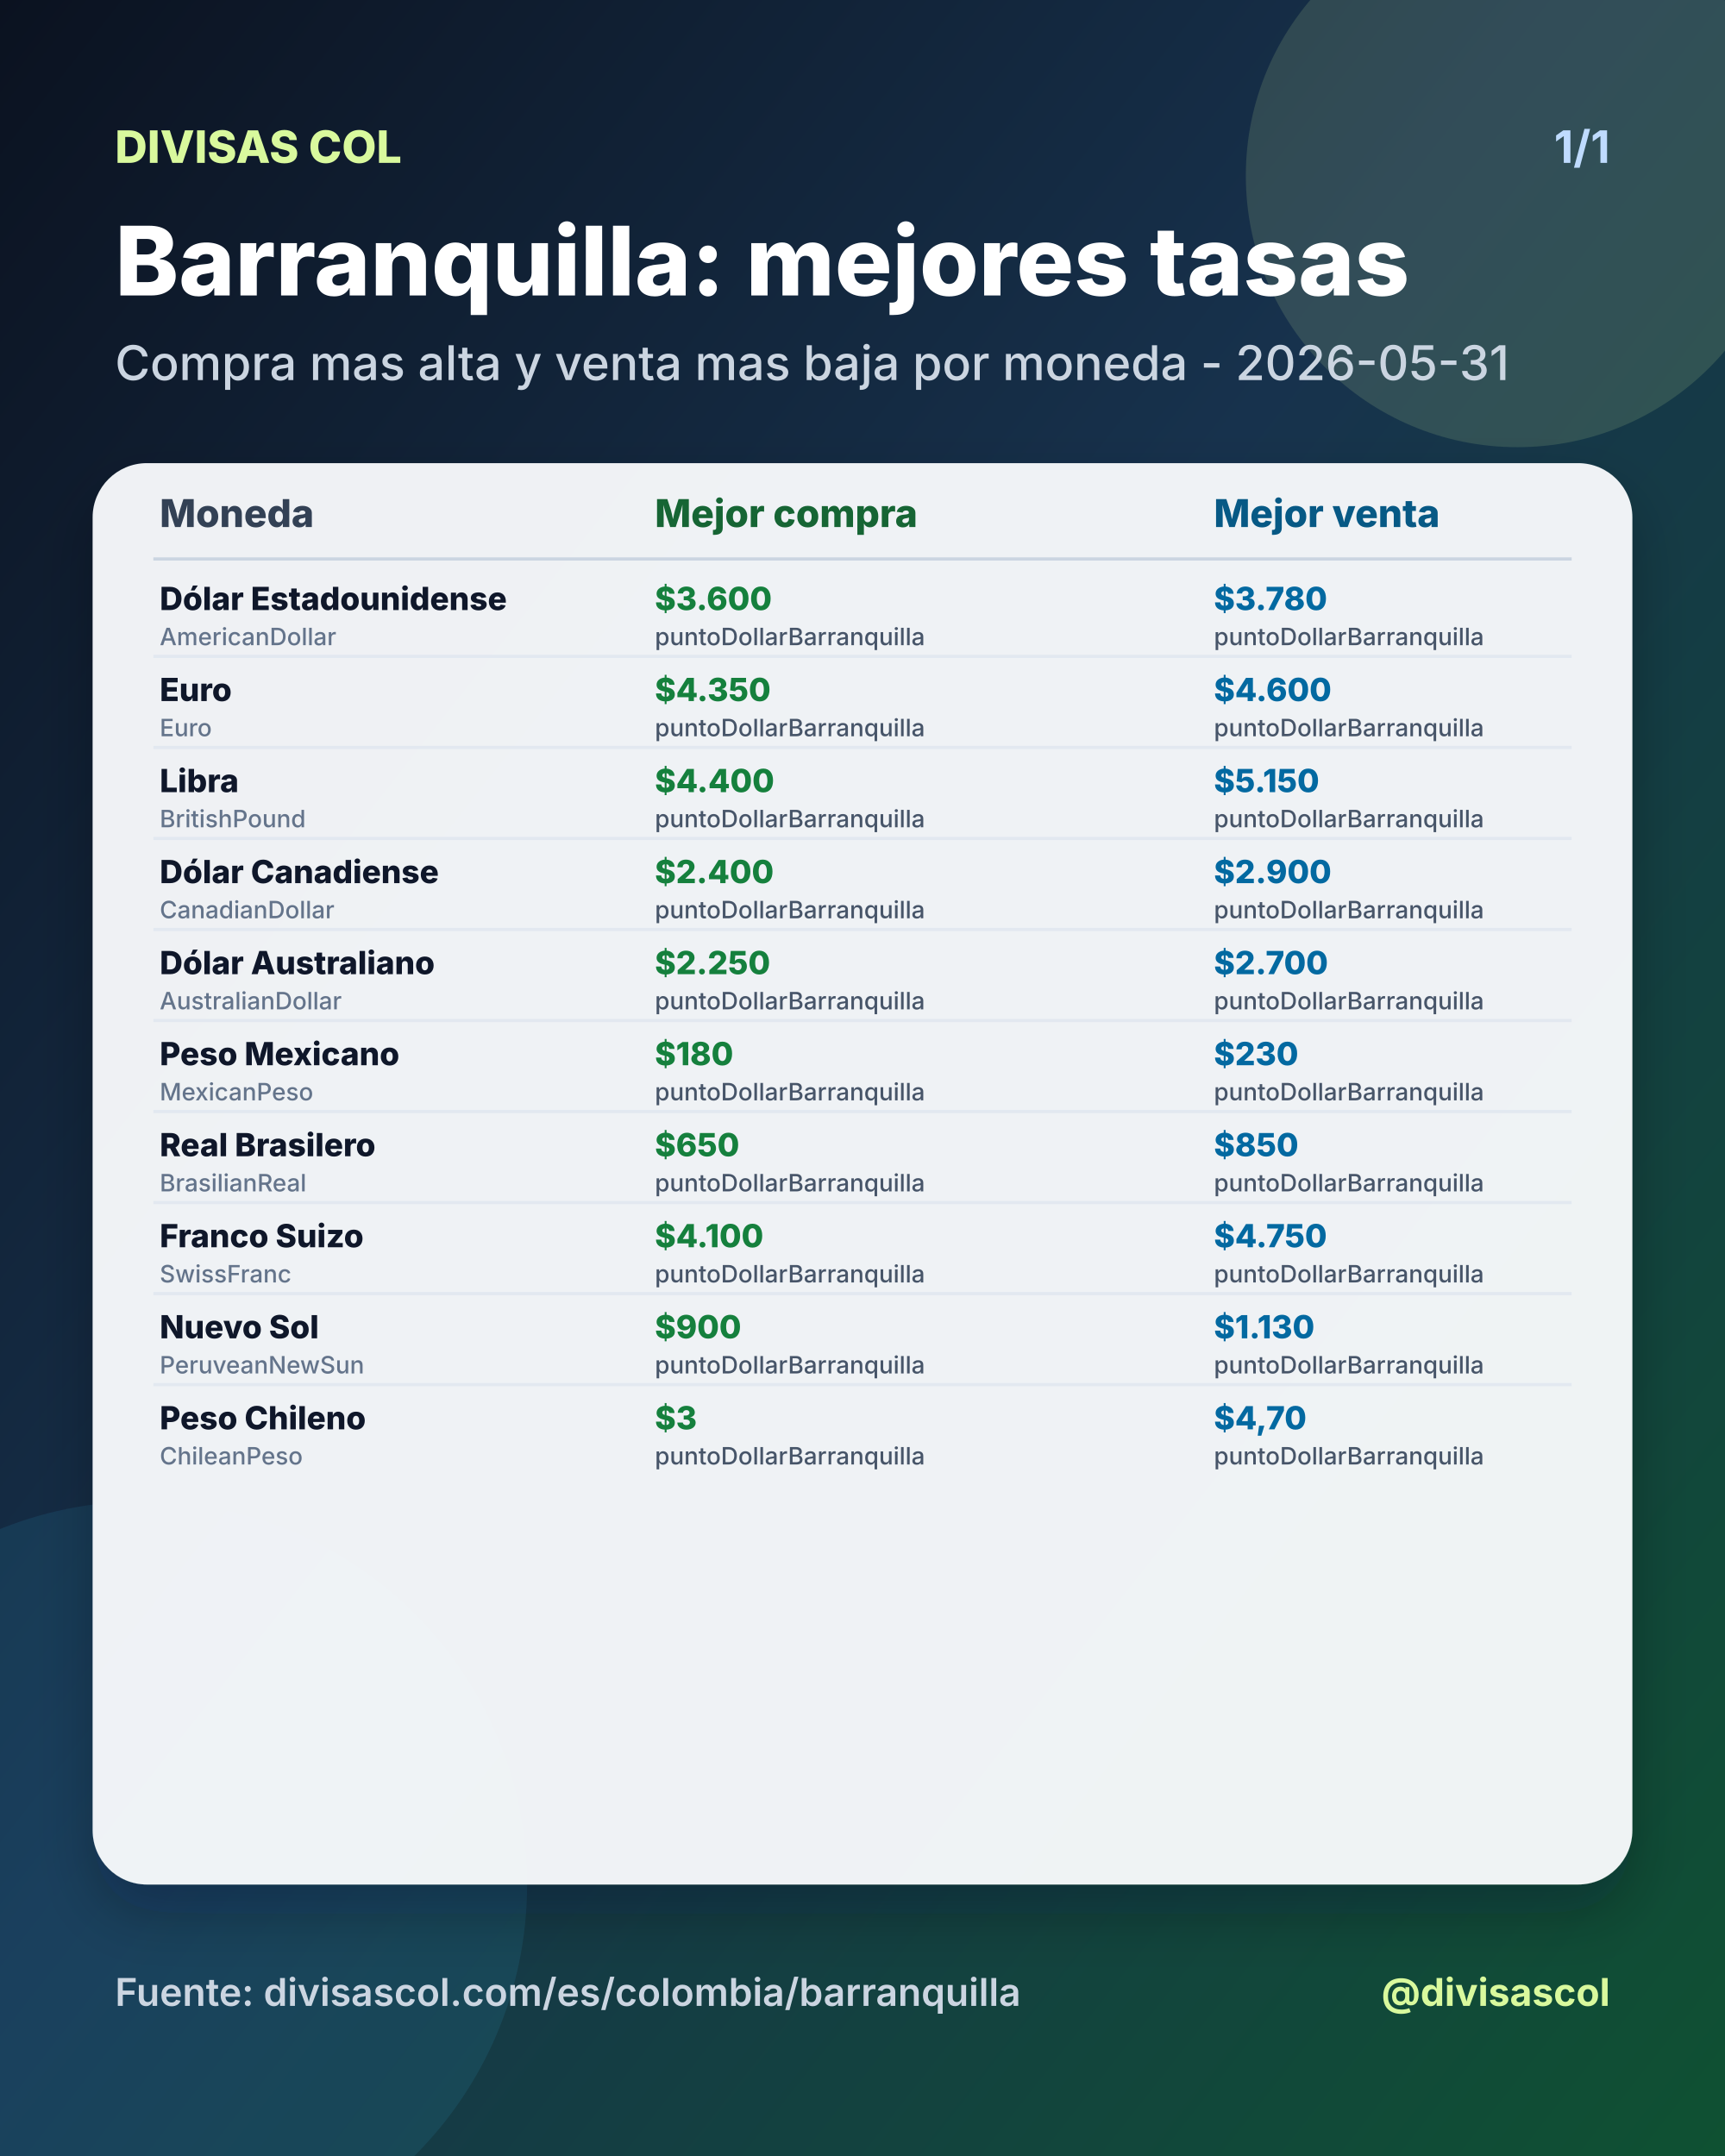
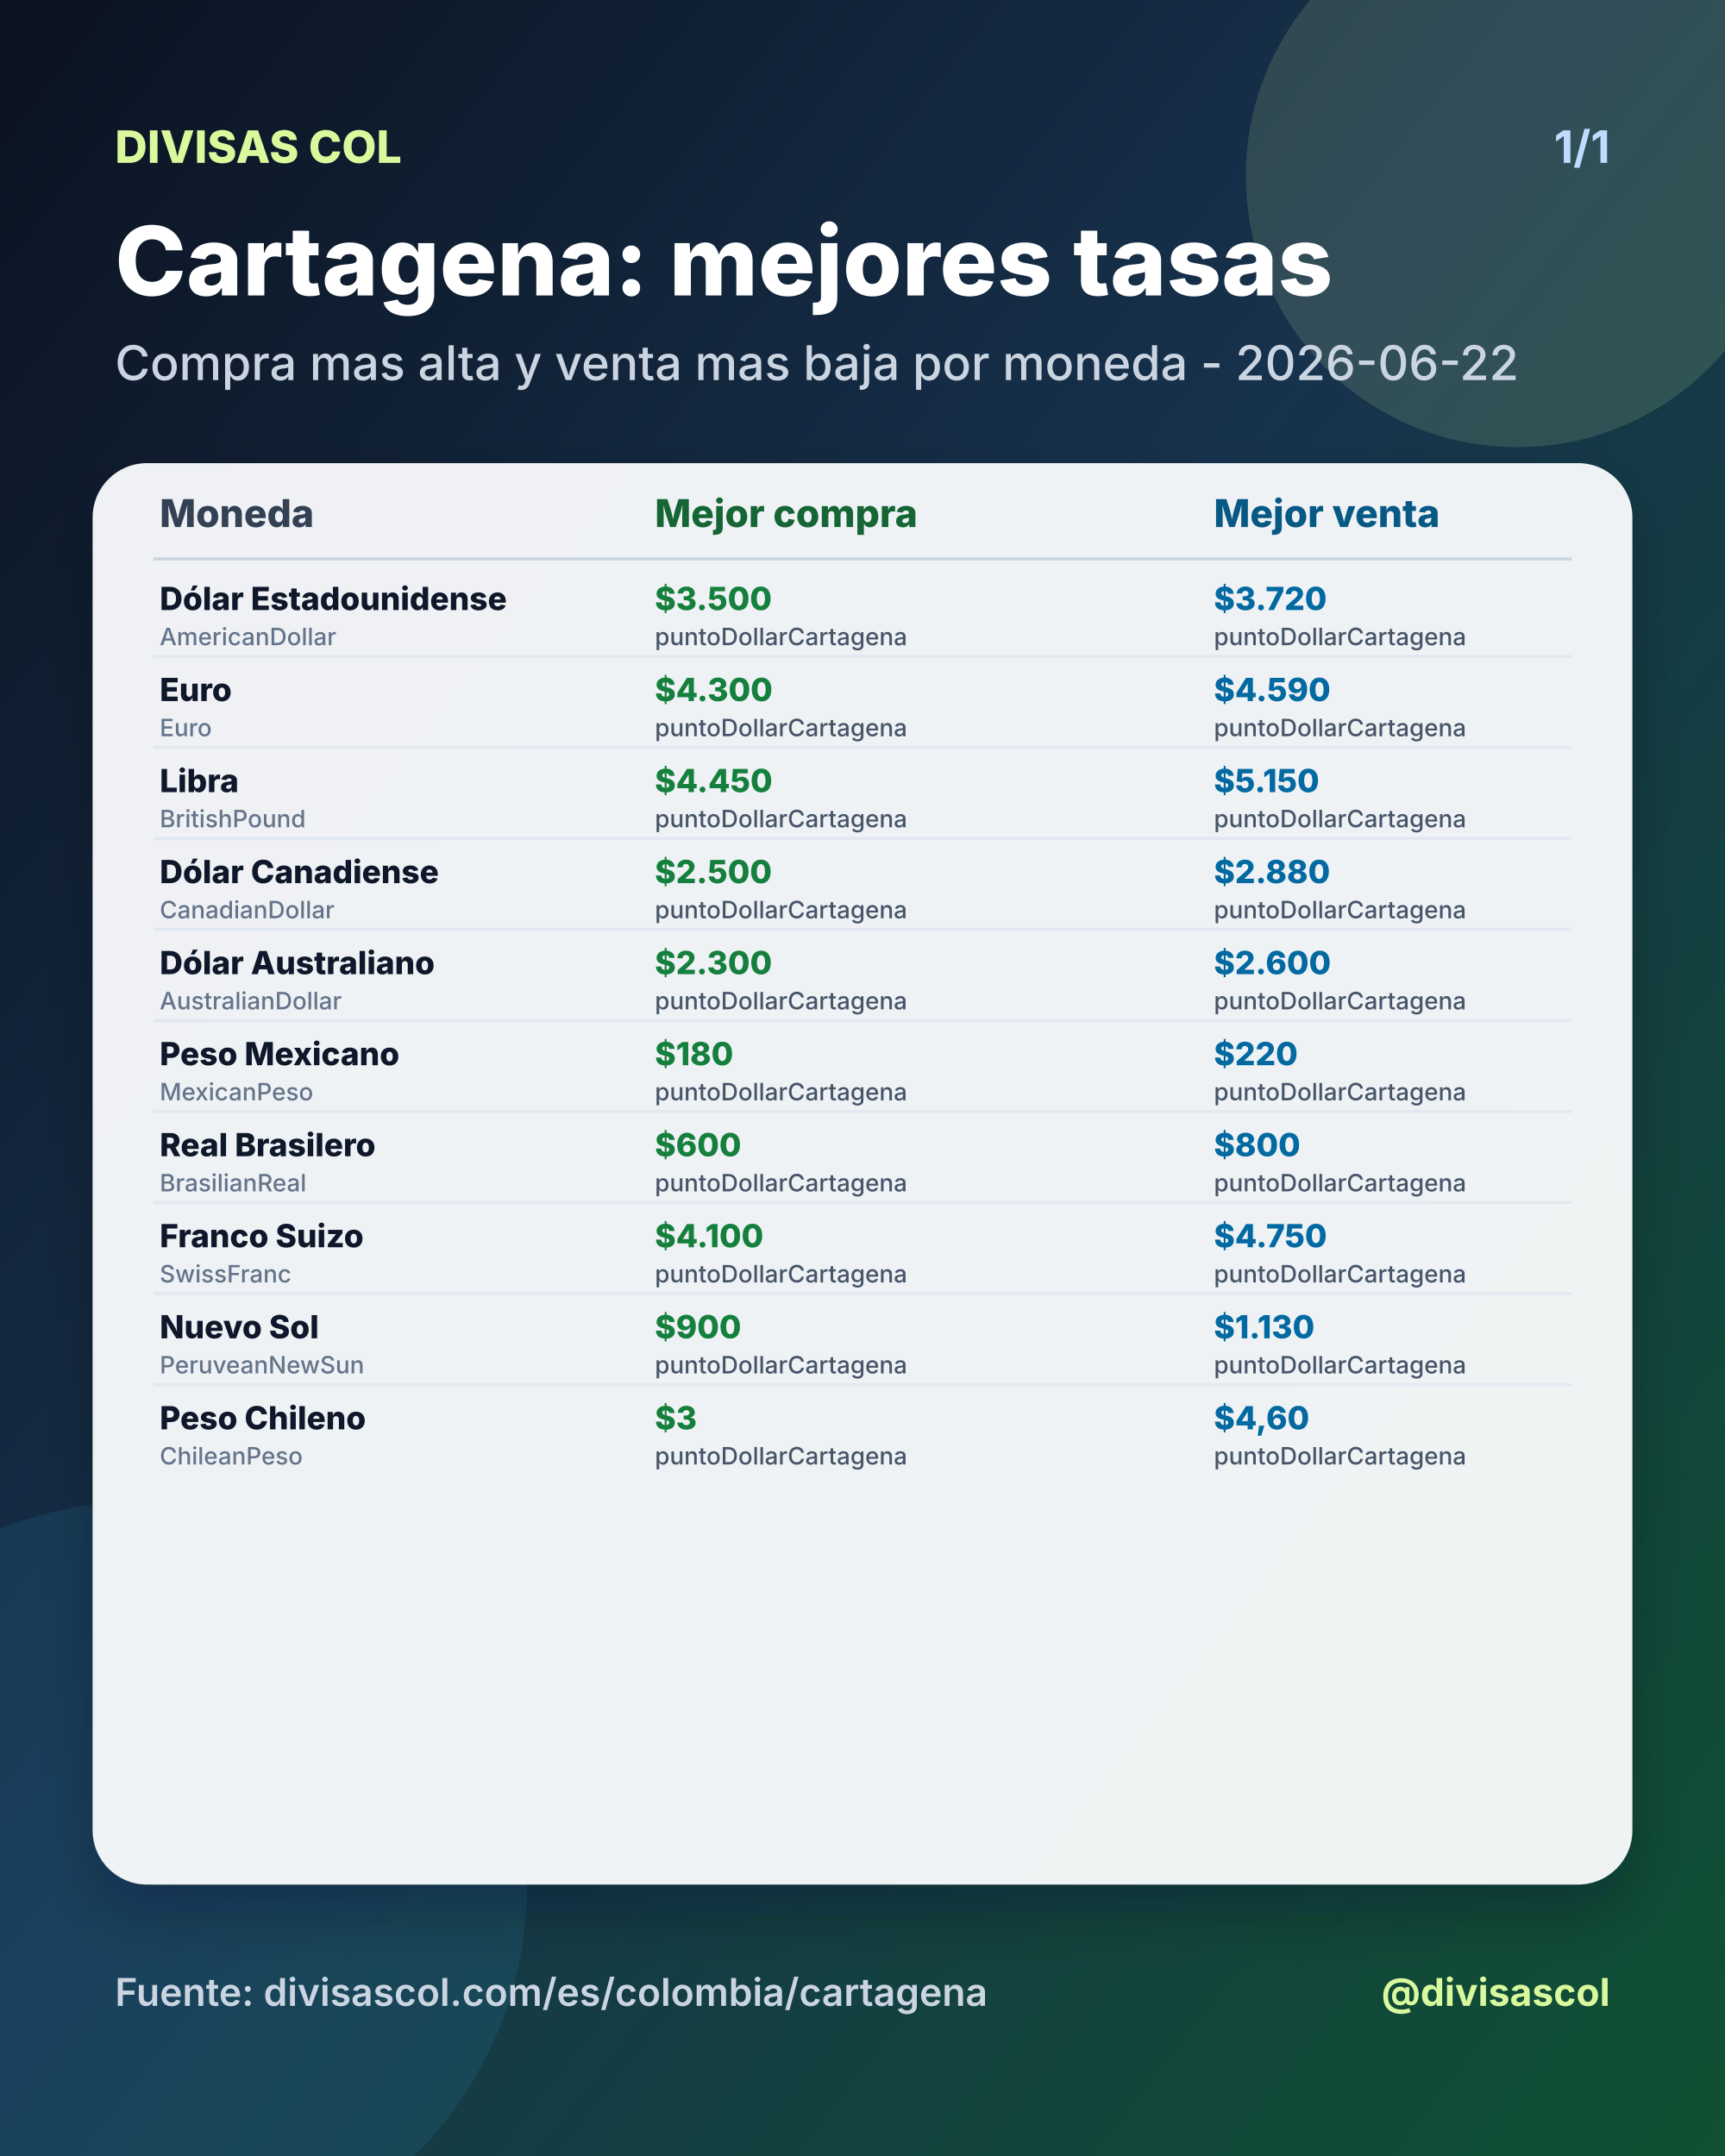
<svg xmlns="http://www.w3.org/2000/svg" width="1080" height="1350" viewBox="0 0 1080 1350">
  <defs>
    <linearGradient id="bg" x1="0" y1="0" x2="1" y2="1">
      <stop offset="0%" stop-color="#0b1220" />
      <stop offset="46%" stop-color="#17324d" />
      <stop offset="100%" stop-color="#0f5132" />
    </linearGradient>
    <filter id="shadow" x="-20%" y="-20%" width="140%" height="140%">
      <feDropShadow dx="0" dy="18" stdDeviation="18" flood-color="#020617" flood-opacity="0.28" />
    </filter>
  </defs>
  <rect width="1080" height="1350" fill="url(#bg)" />
  <circle cx="950" cy="110" r="170" fill="#d9f99d" opacity="0.14" />
  <circle cx="90" cy="1180" r="240" fill="#38bdf8" opacity="0.10" />
  <text x="72" y="102" fill="#d9f99d" font-size="28" font-family="Inter, Arial, sans-serif" font-weight="800" text-anchor="start">DIVISAS COL</text>
  <text x="1008" y="102" fill="#bfdbfe" font-size="28" font-family="Inter, Arial, sans-serif" font-weight="700" text-anchor="end">1/1</text>
-   <text x="72" y="185" fill="#ffffff" font-size="60" font-family="Inter, Arial, sans-serif" font-weight="800" text-anchor="start">Barranquilla: mejores tasas</text>
-   <text x="72" y="238" fill="#cbd5e1" font-size="30" font-family="Inter, Arial, sans-serif" font-weight="500" text-anchor="start">Compra mas alta y venta mas baja por moneda - 2026-05-31</text>
+   <text x="72" y="185" fill="#ffffff" font-size="60" font-family="Inter, Arial, sans-serif" font-weight="800" text-anchor="start">Cartagena: mejores tasas</text>
+   <text x="72" y="238" fill="#cbd5e1" font-size="30" font-family="Inter, Arial, sans-serif" font-weight="500" text-anchor="start">Compra mas alta y venta mas baja por moneda - 2026-06-22</text>
  <rect x="58" y="290" width="964" height="890" rx="34" fill="#f8fafc" opacity="0.96" filter="url(#shadow)" />
  <text x="100" y="330" fill="#334155" font-size="24" font-family="Inter, Arial, sans-serif" font-weight="800" text-anchor="start">Moneda</text>
  <text x="410" y="330" fill="#166534" font-size="24" font-family="Inter, Arial, sans-serif" font-weight="800" text-anchor="start">Mejor compra</text>
  <text x="760" y="330" fill="#075985" font-size="24" font-family="Inter, Arial, sans-serif" font-weight="800" text-anchor="start">Mejor venta</text>
  <line x1="96" y1="350" x2="984" y2="350" stroke="#cbd5e1" stroke-width="2" />
  <text x="100" y="382" fill="#0f172a" font-size="20" font-family="Inter, Arial, sans-serif" font-weight="800" text-anchor="start">Dólar Estadounidense</text>
  <text x="100" y="404" fill="#64748b" font-size="15" font-family="Inter, Arial, sans-serif" font-weight="500" text-anchor="start">AmericanDollar</text>
-   <text x="410" y="382" fill="#15803d" font-size="20" font-family="Inter, Arial, sans-serif" font-weight="800" text-anchor="start">$3.600</text>
-   <text x="410" y="404" fill="#475569" font-size="15" font-family="Inter, Arial, sans-serif" font-weight="500" text-anchor="start">puntoDollarBarranquilla</text>
-   <text x="760" y="382" fill="#0369a1" font-size="20" font-family="Inter, Arial, sans-serif" font-weight="800" text-anchor="start">$3.780</text>
-   <text x="760" y="404" fill="#475569" font-size="15" font-family="Inter, Arial, sans-serif" font-weight="500" text-anchor="start">puntoDollarBarranquilla</text>
+   <text x="410" y="382" fill="#15803d" font-size="20" font-family="Inter, Arial, sans-serif" font-weight="800" text-anchor="start">$3.500</text>
+   <text x="410" y="404" fill="#475569" font-size="15" font-family="Inter, Arial, sans-serif" font-weight="500" text-anchor="start">puntoDollarCartagena</text>
+   <text x="760" y="382" fill="#0369a1" font-size="20" font-family="Inter, Arial, sans-serif" font-weight="800" text-anchor="start">$3.720</text>
+   <text x="760" y="404" fill="#475569" font-size="15" font-family="Inter, Arial, sans-serif" font-weight="500" text-anchor="start">puntoDollarCartagena</text>
  <line x1="96" y1="411" x2="984" y2="411" stroke="#e2e8f0" stroke-width="2" />
  <text x="100" y="439" fill="#0f172a" font-size="20" font-family="Inter, Arial, sans-serif" font-weight="800" text-anchor="start">Euro</text>
  <text x="100" y="461" fill="#64748b" font-size="15" font-family="Inter, Arial, sans-serif" font-weight="500" text-anchor="start">Euro</text>
-   <text x="410" y="439" fill="#15803d" font-size="20" font-family="Inter, Arial, sans-serif" font-weight="800" text-anchor="start">$4.350</text>
-   <text x="410" y="461" fill="#475569" font-size="15" font-family="Inter, Arial, sans-serif" font-weight="500" text-anchor="start">puntoDollarBarranquilla</text>
-   <text x="760" y="439" fill="#0369a1" font-size="20" font-family="Inter, Arial, sans-serif" font-weight="800" text-anchor="start">$4.600</text>
-   <text x="760" y="461" fill="#475569" font-size="15" font-family="Inter, Arial, sans-serif" font-weight="500" text-anchor="start">puntoDollarBarranquilla</text>
+   <text x="410" y="439" fill="#15803d" font-size="20" font-family="Inter, Arial, sans-serif" font-weight="800" text-anchor="start">$4.300</text>
+   <text x="410" y="461" fill="#475569" font-size="15" font-family="Inter, Arial, sans-serif" font-weight="500" text-anchor="start">puntoDollarCartagena</text>
+   <text x="760" y="439" fill="#0369a1" font-size="20" font-family="Inter, Arial, sans-serif" font-weight="800" text-anchor="start">$4.590</text>
+   <text x="760" y="461" fill="#475569" font-size="15" font-family="Inter, Arial, sans-serif" font-weight="500" text-anchor="start">puntoDollarCartagena</text>
  <line x1="96" y1="468" x2="984" y2="468" stroke="#e2e8f0" stroke-width="2" />
  <text x="100" y="496" fill="#0f172a" font-size="20" font-family="Inter, Arial, sans-serif" font-weight="800" text-anchor="start">Libra</text>
  <text x="100" y="518" fill="#64748b" font-size="15" font-family="Inter, Arial, sans-serif" font-weight="500" text-anchor="start">BritishPound</text>
-   <text x="410" y="496" fill="#15803d" font-size="20" font-family="Inter, Arial, sans-serif" font-weight="800" text-anchor="start">$4.400</text>
-   <text x="410" y="518" fill="#475569" font-size="15" font-family="Inter, Arial, sans-serif" font-weight="500" text-anchor="start">puntoDollarBarranquilla</text>
+   <text x="410" y="496" fill="#15803d" font-size="20" font-family="Inter, Arial, sans-serif" font-weight="800" text-anchor="start">$4.450</text>
+   <text x="410" y="518" fill="#475569" font-size="15" font-family="Inter, Arial, sans-serif" font-weight="500" text-anchor="start">puntoDollarCartagena</text>
  <text x="760" y="496" fill="#0369a1" font-size="20" font-family="Inter, Arial, sans-serif" font-weight="800" text-anchor="start">$5.150</text>
-   <text x="760" y="518" fill="#475569" font-size="15" font-family="Inter, Arial, sans-serif" font-weight="500" text-anchor="start">puntoDollarBarranquilla</text>
+   <text x="760" y="518" fill="#475569" font-size="15" font-family="Inter, Arial, sans-serif" font-weight="500" text-anchor="start">puntoDollarCartagena</text>
  <line x1="96" y1="525" x2="984" y2="525" stroke="#e2e8f0" stroke-width="2" />
  <text x="100" y="553" fill="#0f172a" font-size="20" font-family="Inter, Arial, sans-serif" font-weight="800" text-anchor="start">Dólar Canadiense</text>
  <text x="100" y="575" fill="#64748b" font-size="15" font-family="Inter, Arial, sans-serif" font-weight="500" text-anchor="start">CanadianDollar</text>
-   <text x="410" y="553" fill="#15803d" font-size="20" font-family="Inter, Arial, sans-serif" font-weight="800" text-anchor="start">$2.400</text>
-   <text x="410" y="575" fill="#475569" font-size="15" font-family="Inter, Arial, sans-serif" font-weight="500" text-anchor="start">puntoDollarBarranquilla</text>
-   <text x="760" y="553" fill="#0369a1" font-size="20" font-family="Inter, Arial, sans-serif" font-weight="800" text-anchor="start">$2.900</text>
-   <text x="760" y="575" fill="#475569" font-size="15" font-family="Inter, Arial, sans-serif" font-weight="500" text-anchor="start">puntoDollarBarranquilla</text>
+   <text x="410" y="553" fill="#15803d" font-size="20" font-family="Inter, Arial, sans-serif" font-weight="800" text-anchor="start">$2.500</text>
+   <text x="410" y="575" fill="#475569" font-size="15" font-family="Inter, Arial, sans-serif" font-weight="500" text-anchor="start">puntoDollarCartagena</text>
+   <text x="760" y="553" fill="#0369a1" font-size="20" font-family="Inter, Arial, sans-serif" font-weight="800" text-anchor="start">$2.880</text>
+   <text x="760" y="575" fill="#475569" font-size="15" font-family="Inter, Arial, sans-serif" font-weight="500" text-anchor="start">puntoDollarCartagena</text>
  <line x1="96" y1="582" x2="984" y2="582" stroke="#e2e8f0" stroke-width="2" />
  <text x="100" y="610" fill="#0f172a" font-size="20" font-family="Inter, Arial, sans-serif" font-weight="800" text-anchor="start">Dólar Australiano</text>
  <text x="100" y="632" fill="#64748b" font-size="15" font-family="Inter, Arial, sans-serif" font-weight="500" text-anchor="start">AustralianDollar</text>
-   <text x="410" y="610" fill="#15803d" font-size="20" font-family="Inter, Arial, sans-serif" font-weight="800" text-anchor="start">$2.250</text>
-   <text x="410" y="632" fill="#475569" font-size="15" font-family="Inter, Arial, sans-serif" font-weight="500" text-anchor="start">puntoDollarBarranquilla</text>
-   <text x="760" y="610" fill="#0369a1" font-size="20" font-family="Inter, Arial, sans-serif" font-weight="800" text-anchor="start">$2.700</text>
-   <text x="760" y="632" fill="#475569" font-size="15" font-family="Inter, Arial, sans-serif" font-weight="500" text-anchor="start">puntoDollarBarranquilla</text>
+   <text x="410" y="610" fill="#15803d" font-size="20" font-family="Inter, Arial, sans-serif" font-weight="800" text-anchor="start">$2.300</text>
+   <text x="410" y="632" fill="#475569" font-size="15" font-family="Inter, Arial, sans-serif" font-weight="500" text-anchor="start">puntoDollarCartagena</text>
+   <text x="760" y="610" fill="#0369a1" font-size="20" font-family="Inter, Arial, sans-serif" font-weight="800" text-anchor="start">$2.600</text>
+   <text x="760" y="632" fill="#475569" font-size="15" font-family="Inter, Arial, sans-serif" font-weight="500" text-anchor="start">puntoDollarCartagena</text>
  <line x1="96" y1="639" x2="984" y2="639" stroke="#e2e8f0" stroke-width="2" />
  <text x="100" y="667" fill="#0f172a" font-size="20" font-family="Inter, Arial, sans-serif" font-weight="800" text-anchor="start">Peso Mexicano</text>
  <text x="100" y="689" fill="#64748b" font-size="15" font-family="Inter, Arial, sans-serif" font-weight="500" text-anchor="start">MexicanPeso</text>
  <text x="410" y="667" fill="#15803d" font-size="20" font-family="Inter, Arial, sans-serif" font-weight="800" text-anchor="start">$180</text>
-   <text x="410" y="689" fill="#475569" font-size="15" font-family="Inter, Arial, sans-serif" font-weight="500" text-anchor="start">puntoDollarBarranquilla</text>
-   <text x="760" y="667" fill="#0369a1" font-size="20" font-family="Inter, Arial, sans-serif" font-weight="800" text-anchor="start">$230</text>
-   <text x="760" y="689" fill="#475569" font-size="15" font-family="Inter, Arial, sans-serif" font-weight="500" text-anchor="start">puntoDollarBarranquilla</text>
+   <text x="410" y="689" fill="#475569" font-size="15" font-family="Inter, Arial, sans-serif" font-weight="500" text-anchor="start">puntoDollarCartagena</text>
+   <text x="760" y="667" fill="#0369a1" font-size="20" font-family="Inter, Arial, sans-serif" font-weight="800" text-anchor="start">$220</text>
+   <text x="760" y="689" fill="#475569" font-size="15" font-family="Inter, Arial, sans-serif" font-weight="500" text-anchor="start">puntoDollarCartagena</text>
  <line x1="96" y1="696" x2="984" y2="696" stroke="#e2e8f0" stroke-width="2" />
  <text x="100" y="724" fill="#0f172a" font-size="20" font-family="Inter, Arial, sans-serif" font-weight="800" text-anchor="start">Real Brasilero</text>
  <text x="100" y="746" fill="#64748b" font-size="15" font-family="Inter, Arial, sans-serif" font-weight="500" text-anchor="start">BrasilianReal</text>
-   <text x="410" y="724" fill="#15803d" font-size="20" font-family="Inter, Arial, sans-serif" font-weight="800" text-anchor="start">$650</text>
-   <text x="410" y="746" fill="#475569" font-size="15" font-family="Inter, Arial, sans-serif" font-weight="500" text-anchor="start">puntoDollarBarranquilla</text>
-   <text x="760" y="724" fill="#0369a1" font-size="20" font-family="Inter, Arial, sans-serif" font-weight="800" text-anchor="start">$850</text>
-   <text x="760" y="746" fill="#475569" font-size="15" font-family="Inter, Arial, sans-serif" font-weight="500" text-anchor="start">puntoDollarBarranquilla</text>
+   <text x="410" y="724" fill="#15803d" font-size="20" font-family="Inter, Arial, sans-serif" font-weight="800" text-anchor="start">$600</text>
+   <text x="410" y="746" fill="#475569" font-size="15" font-family="Inter, Arial, sans-serif" font-weight="500" text-anchor="start">puntoDollarCartagena</text>
+   <text x="760" y="724" fill="#0369a1" font-size="20" font-family="Inter, Arial, sans-serif" font-weight="800" text-anchor="start">$800</text>
+   <text x="760" y="746" fill="#475569" font-size="15" font-family="Inter, Arial, sans-serif" font-weight="500" text-anchor="start">puntoDollarCartagena</text>
  <line x1="96" y1="753" x2="984" y2="753" stroke="#e2e8f0" stroke-width="2" />
  <text x="100" y="781" fill="#0f172a" font-size="20" font-family="Inter, Arial, sans-serif" font-weight="800" text-anchor="start">Franco Suizo</text>
  <text x="100" y="803" fill="#64748b" font-size="15" font-family="Inter, Arial, sans-serif" font-weight="500" text-anchor="start">SwissFranc</text>
  <text x="410" y="781" fill="#15803d" font-size="20" font-family="Inter, Arial, sans-serif" font-weight="800" text-anchor="start">$4.100</text>
-   <text x="410" y="803" fill="#475569" font-size="15" font-family="Inter, Arial, sans-serif" font-weight="500" text-anchor="start">puntoDollarBarranquilla</text>
+   <text x="410" y="803" fill="#475569" font-size="15" font-family="Inter, Arial, sans-serif" font-weight="500" text-anchor="start">puntoDollarCartagena</text>
  <text x="760" y="781" fill="#0369a1" font-size="20" font-family="Inter, Arial, sans-serif" font-weight="800" text-anchor="start">$4.750</text>
-   <text x="760" y="803" fill="#475569" font-size="15" font-family="Inter, Arial, sans-serif" font-weight="500" text-anchor="start">puntoDollarBarranquilla</text>
+   <text x="760" y="803" fill="#475569" font-size="15" font-family="Inter, Arial, sans-serif" font-weight="500" text-anchor="start">puntoDollarCartagena</text>
  <line x1="96" y1="810" x2="984" y2="810" stroke="#e2e8f0" stroke-width="2" />
  <text x="100" y="838" fill="#0f172a" font-size="20" font-family="Inter, Arial, sans-serif" font-weight="800" text-anchor="start">Nuevo Sol</text>
  <text x="100" y="860" fill="#64748b" font-size="15" font-family="Inter, Arial, sans-serif" font-weight="500" text-anchor="start">PeruveanNewSun</text>
  <text x="410" y="838" fill="#15803d" font-size="20" font-family="Inter, Arial, sans-serif" font-weight="800" text-anchor="start">$900</text>
-   <text x="410" y="860" fill="#475569" font-size="15" font-family="Inter, Arial, sans-serif" font-weight="500" text-anchor="start">puntoDollarBarranquilla</text>
+   <text x="410" y="860" fill="#475569" font-size="15" font-family="Inter, Arial, sans-serif" font-weight="500" text-anchor="start">puntoDollarCartagena</text>
  <text x="760" y="838" fill="#0369a1" font-size="20" font-family="Inter, Arial, sans-serif" font-weight="800" text-anchor="start">$1.130</text>
-   <text x="760" y="860" fill="#475569" font-size="15" font-family="Inter, Arial, sans-serif" font-weight="500" text-anchor="start">puntoDollarBarranquilla</text>
+   <text x="760" y="860" fill="#475569" font-size="15" font-family="Inter, Arial, sans-serif" font-weight="500" text-anchor="start">puntoDollarCartagena</text>
  <line x1="96" y1="867" x2="984" y2="867" stroke="#e2e8f0" stroke-width="2" />
  <text x="100" y="895" fill="#0f172a" font-size="20" font-family="Inter, Arial, sans-serif" font-weight="800" text-anchor="start">Peso Chileno</text>
  <text x="100" y="917" fill="#64748b" font-size="15" font-family="Inter, Arial, sans-serif" font-weight="500" text-anchor="start">ChileanPeso</text>
  <text x="410" y="895" fill="#15803d" font-size="20" font-family="Inter, Arial, sans-serif" font-weight="800" text-anchor="start">$3</text>
-   <text x="410" y="917" fill="#475569" font-size="15" font-family="Inter, Arial, sans-serif" font-weight="500" text-anchor="start">puntoDollarBarranquilla</text>
-   <text x="760" y="895" fill="#0369a1" font-size="20" font-family="Inter, Arial, sans-serif" font-weight="800" text-anchor="start">$4,70</text>
-   <text x="760" y="917" fill="#475569" font-size="15" font-family="Inter, Arial, sans-serif" font-weight="500" text-anchor="start">puntoDollarBarranquilla</text>
-   <text x="72" y="1256" fill="#cbd5e1" font-size="24" font-family="Inter, Arial, sans-serif" font-weight="600" text-anchor="start">Fuente: divisascol.com/es/colombia/barranquilla</text>
+   <text x="410" y="917" fill="#475569" font-size="15" font-family="Inter, Arial, sans-serif" font-weight="500" text-anchor="start">puntoDollarCartagena</text>
+   <text x="760" y="895" fill="#0369a1" font-size="20" font-family="Inter, Arial, sans-serif" font-weight="800" text-anchor="start">$4,60</text>
+   <text x="760" y="917" fill="#475569" font-size="15" font-family="Inter, Arial, sans-serif" font-weight="500" text-anchor="start">puntoDollarCartagena</text>
+   <text x="72" y="1256" fill="#cbd5e1" font-size="24" font-family="Inter, Arial, sans-serif" font-weight="600" text-anchor="start">Fuente: divisascol.com/es/colombia/cartagena</text>
  <text x="1008" y="1256" fill="#d9f99d" font-size="24" font-family="Inter, Arial, sans-serif" font-weight="700" text-anchor="end">@divisascol</text>
</svg>
